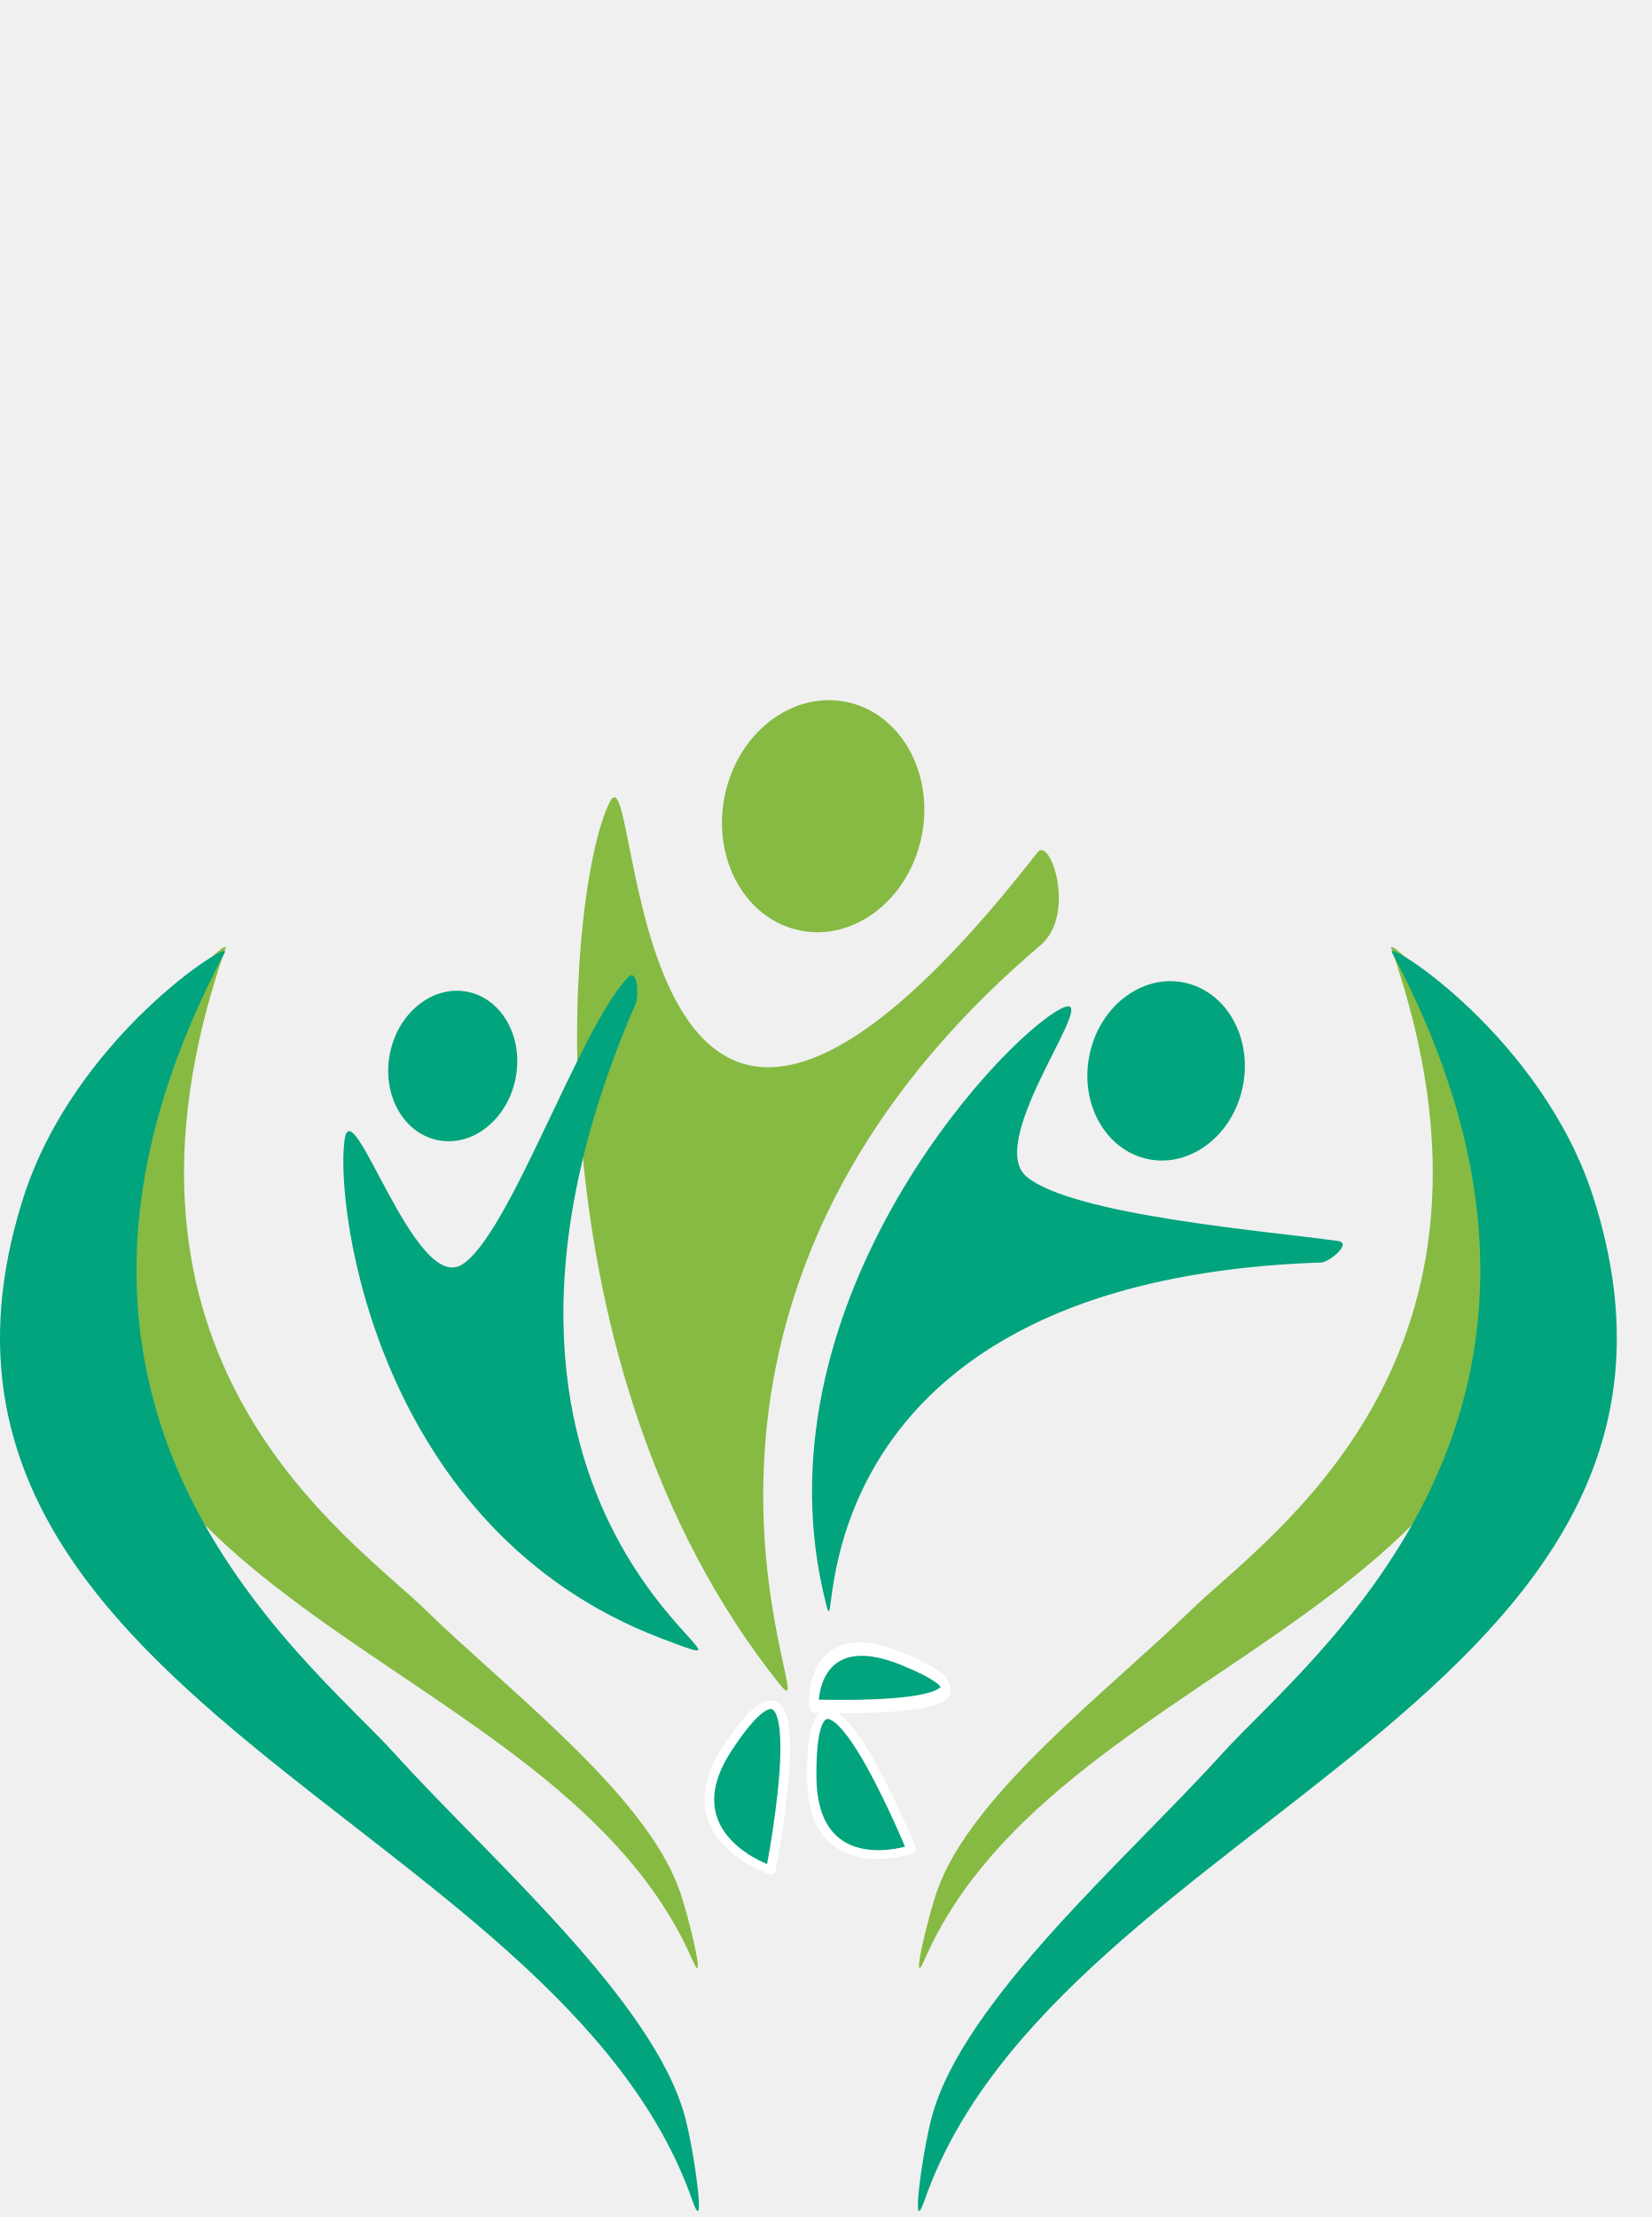
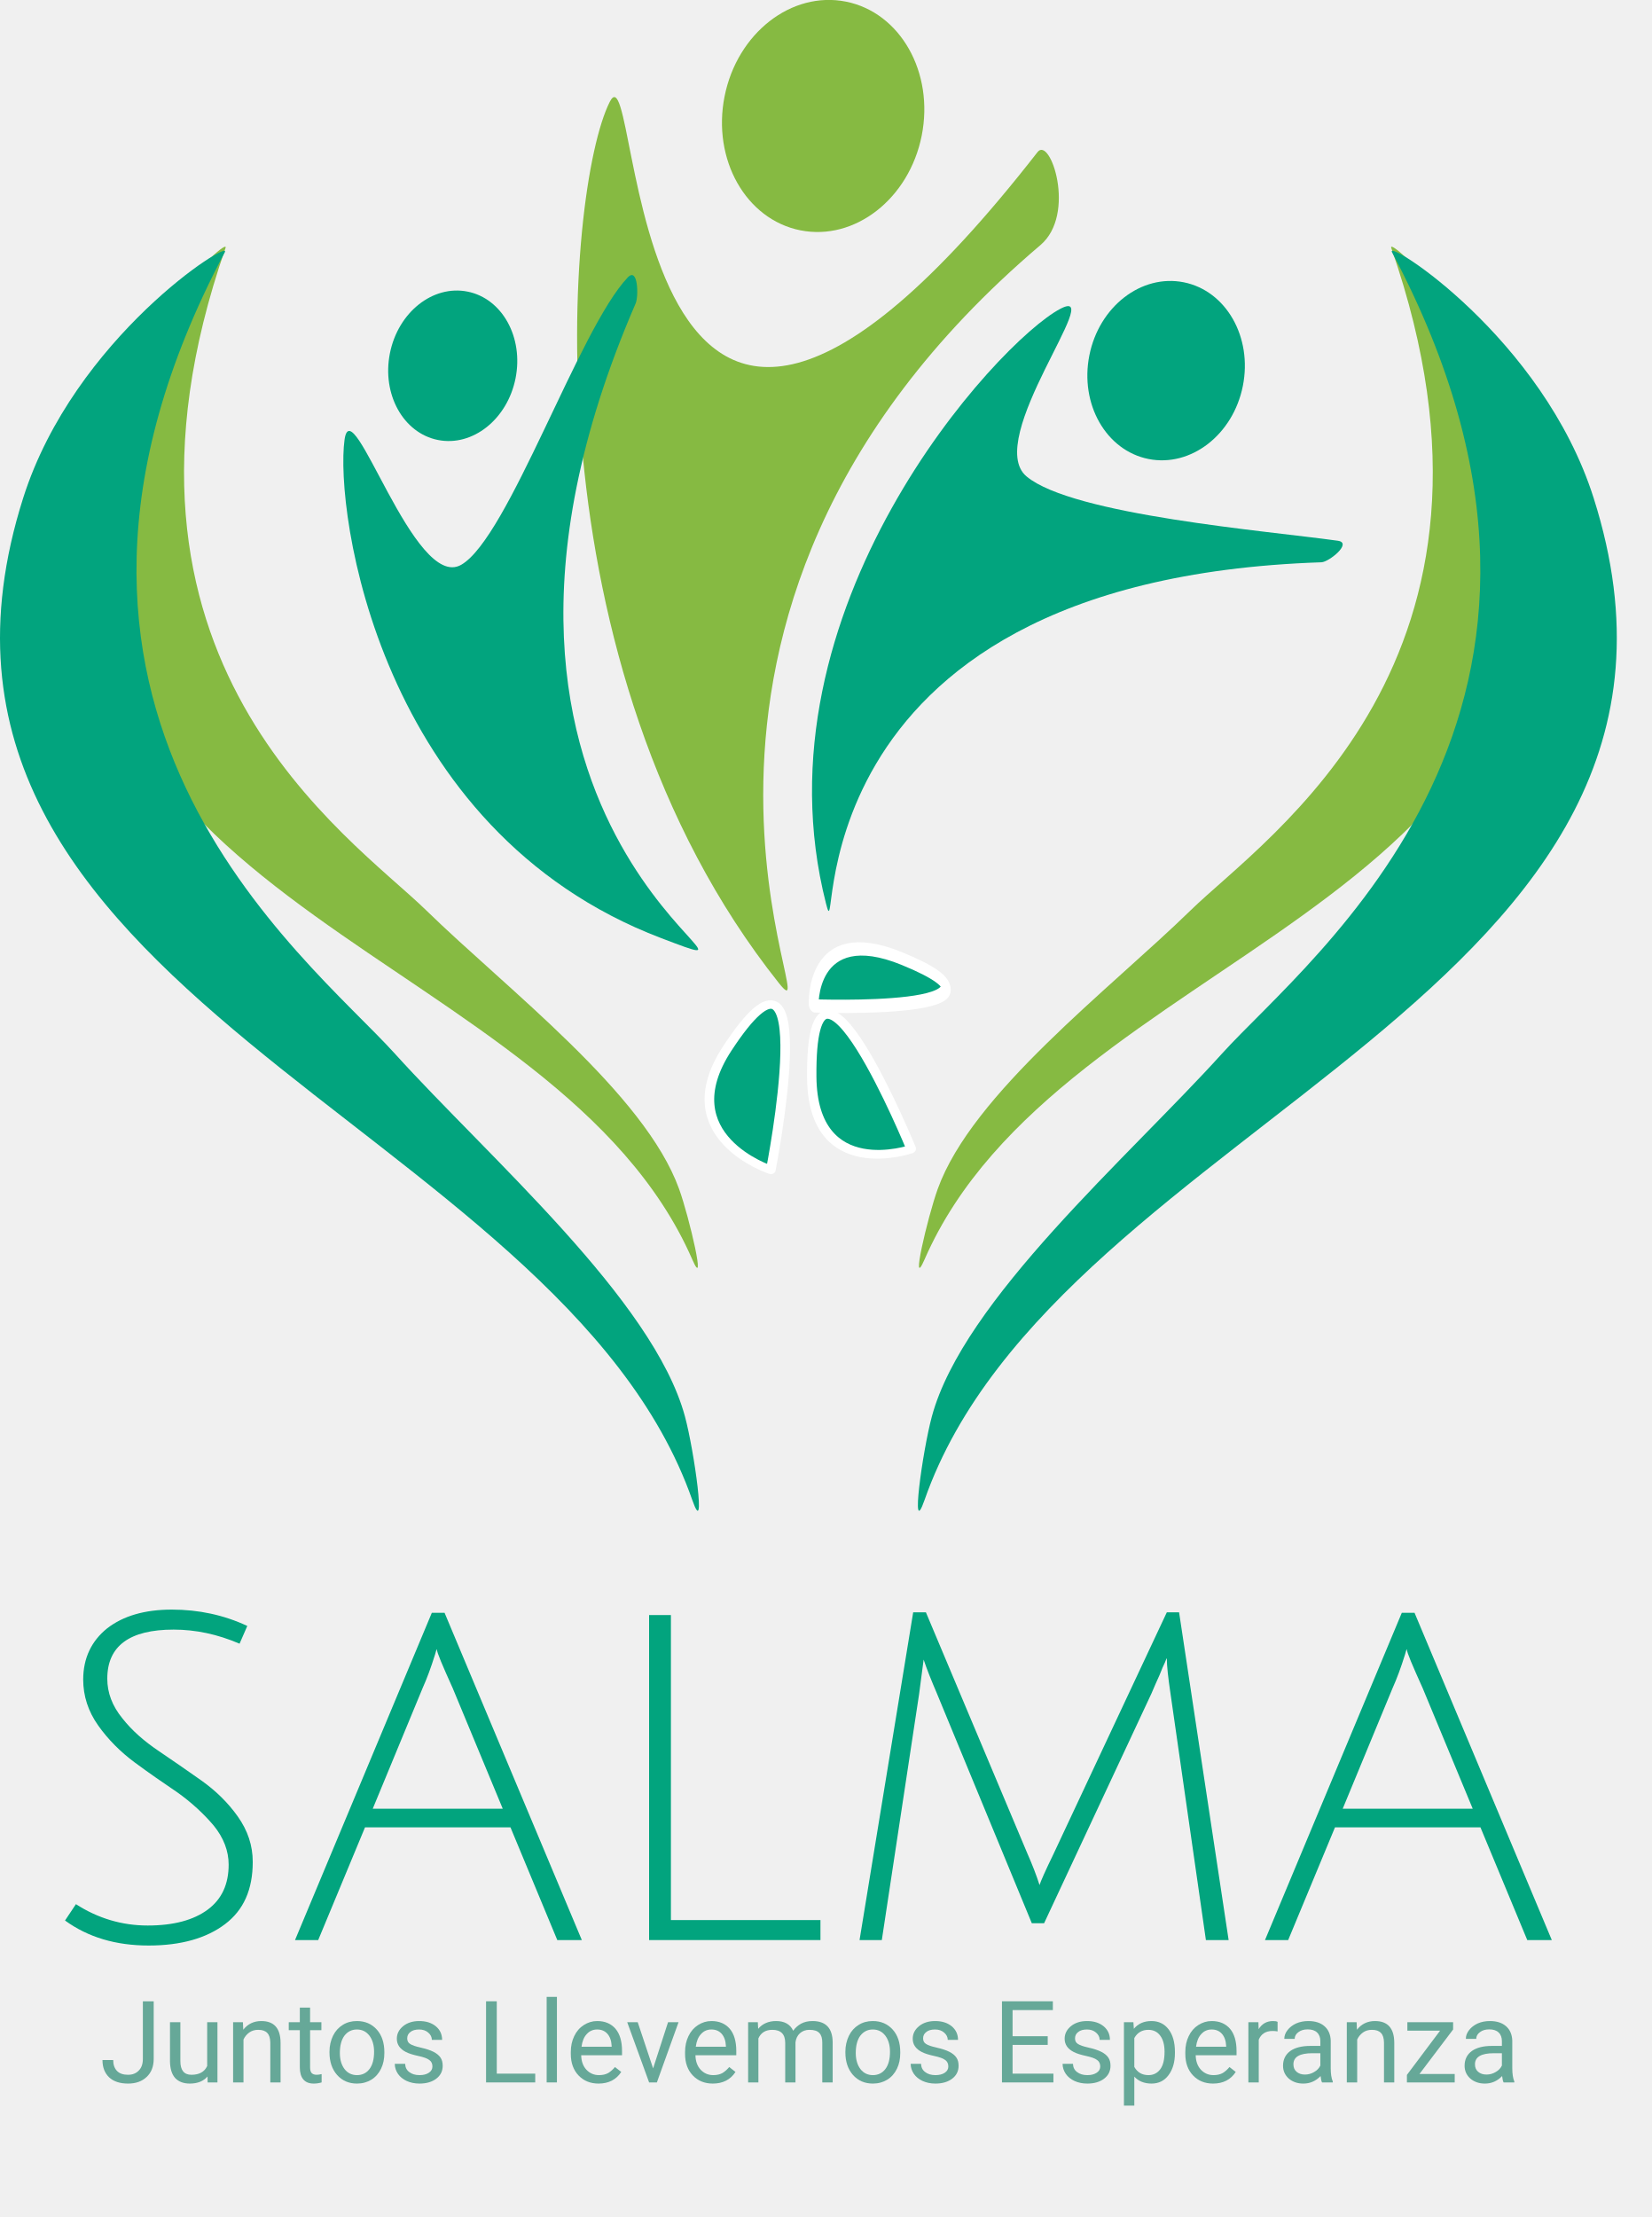
- <svg xmlns="http://www.w3.org/2000/svg" height="391px" version="1.1" xml:space="preserve" style="fill-rule:evenodd;clip-rule:evenodd;stroke-linecap:round;stroke-linejoin:round;stroke-miterlimit:1.5;">
+ <svg xmlns="http://www.w3.org/2000/svg" version="1.1" xml:space="preserve" style="fill-rule:evenodd;clip-rule:evenodd;stroke-linecap:round;stroke-linejoin:round;stroke-miterlimit:1.5;">
  <g transform="matrix(1,0,0,1,-4848.38,-12475.6)">
    <g transform="matrix(0.452468,-0.158175,0.239307,0.684551,2868.91,11374.1)">
      <path d="M3575.78,3138.93C3575.78,3138.93 3599.88,3085.04 3674.5,3128.61C3785.21,3193.24 3575.78,3138.93 3575.78,3138.93Z" style="fill:rgb(2,164,126);stroke:white;stroke-width:9.07px;" />
    </g>
    <g transform="matrix(0.0701606,-0.62791,0.714017,0.0797819,2716.27,15033.6)">
      <path d="M3582.07,3151.06C3582.07,3151.06 3598.37,3081.35 3669.93,3113.26C3788.45,3166.1 3582.07,3151.06 3582.07,3151.06Z" style="fill:rgb(2,164,126);stroke:white;stroke-width:6.4px;" />
    </g>
    <g transform="matrix(-0.290449,-0.5611,0.638045,-0.330278,4300.78,16065.6)">
      <path d="M3556.71,3161.28C3556.71,3161.28 3568.21,3092.46 3639.78,3124.37C3758.29,3177.21 3556.71,3161.28 3556.71,3161.28Z" style="fill:rgb(2,164,126);stroke:white;stroke-width:6.4px;" />
    </g>
    <g transform="matrix(-0.456065,-0.0273706,-0.03921,0.422664,6982.3,11652.1)">
      <path d="M3399.08,3595.24C3287.74,3236.84 2729.39,3159.4 2850.5,2672.55C2889.75,2514.76 3015.89,2409.39 3009.74,2424.12C2820.07,2878.31 3083.12,3095.52 3155.11,3183.99C3231.95,3278.41 3365.58,3405.1 3392.21,3515.17C3400.17,3548.07 3411.15,3634.09 3399.08,3595.24Z" style="fill:rgb(134,186,66);" />
    </g>
    <g transform="matrix(-0.595647,0.0375636,0.00685367,0.497725,7291.1,11276.8)">
      <path d="M3399.08,3595.24C3287.74,3236.84 2729.39,3159.4 2850.5,2672.55C2889.75,2514.76 3015.89,2409.39 3009.74,2424.12C2820.07,2878.31 3083.12,3095.52 3155.11,3183.99C3231.95,3278.41 3365.58,3405.1 3392.21,3515.17C3400.17,3548.07 3411.15,3634.09 3399.08,3595.24Z" style="fill:rgb(2,164,126);" />
    </g>
    <g transform="matrix(0.456065,-0.0273706,0.03921,0.422664,3488.7,11652.1)">
      <path d="M3399.08,3595.24C3287.74,3236.84 2729.39,3159.4 2850.5,2672.55C2889.75,2514.76 3015.89,2409.39 3009.74,2424.12C2820.07,2878.31 3083.12,3095.52 3155.11,3183.99C3231.95,3278.41 3365.58,3405.1 3392.21,3515.17C3400.17,3548.07 3411.15,3634.09 3399.08,3595.24Z" style="fill:rgb(134,186,66);" />
    </g>
    <g transform="matrix(0.595647,0.0375636,-0.00685367,0.497725,3179.9,11276.8)">
      <path d="M3399.08,3595.24C3287.74,3236.84 2729.39,3159.4 2850.5,2672.55C2889.75,2514.76 3015.89,2409.39 3009.74,2424.12C2820.07,2878.31 3083.12,3095.52 3155.11,3183.99C3231.95,3278.41 3365.58,3405.1 3392.21,3515.17C3400.17,3548.07 3411.15,3634.09 3399.08,3595.24Z" style="fill:rgb(2,164,126);" />
    </g>
    <g transform="matrix(0.202911,0.449469,-0.449469,0.202911,5949.5,10721.2)">
      <path d="M3336.78,2530.89C3344.65,2518.43 3352.09,2547.23 3349.29,2554.02C3148.02,3042.66 3517.31,3140.07 3453.54,3128.83C3163.3,3077.7 3024.7,2752.18 3020.66,2683.76C3017.61,2631.88 3105.68,2804.77 3155.51,2780.67C3208.2,2755.2 3300.15,2588.82 3336.78,2530.89Z" style="fill:rgb(2,164,126);" />
    </g>
    <g transform="matrix(0.565208,0.327027,-0.341255,0.589799,4347.31,9960.63)">
      <path d="M3307.43,2553.69C3309.51,2539.26 3355.13,2577.74 3343.41,2609.27C3199.7,2995.89 3508.7,3172.86 3448.35,3150.16C3170.49,3045.61 3021.47,2742.1 3017.44,2673.69C3014.39,2621.81 3238.7,3030.47 3307.43,2553.69Z" style="fill:rgb(134,186,66);" />
    </g>
    <g transform="matrix(0.483626,0.0964468,-0.0964468,0.483626,3811.34,11096.9)">
      <ellipse cx="3109.64" cy="2592.78" rx="62.201" ry="73.452" style="fill:rgb(2,164,126);" />
    </g>
    <g transform="matrix(0.758813,0.151326,-0.148651,0.745401,3268.34,10127.9)">
      <ellipse cx="3109.64" cy="2592.78" rx="62.201" ry="73.452" style="fill:rgb(134,186,66);" />
    </g>
    <g transform="matrix(0.590854,0.117831,-0.114862,0.575969,3867.26,10793.3)">
      <ellipse cx="3109.64" cy="2592.78" rx="62.201" ry="73.452" style="fill:rgb(2,164,126);" />
    </g>
    <g transform="matrix(0.483626,0.0964468,-0.0964468,0.483626,3811.34,11096.9)">
      <path d="M3259.49,2475.46C3267.36,2463.01 3273.54,2491.41 3272,2498.6C3152.6,3053.82 3579.21,3125.51 3416.81,3098.17C3126.2,3049.25 3024.7,2752.18 3020.66,2683.76C3017.61,2631.88 3115.71,2815.39 3155.51,2780.67C3195.32,2745.96 3222.86,2533.39 3259.49,2475.46Z" style="fill:rgb(2,164,126);" />
    </g>
    <g transform="matrix(0.635822,0,0,0.521748,1530.27,13073.2)">
      <g transform="matrix(342.331,0,0,417.177,5248.07,635.116)">
        <path d="M0.441,-0.652C0.392,-0.673 0.344,-0.683 0.296,-0.683C0.199,-0.683 0.15,-0.647 0.15,-0.575C0.15,-0.544 0.161,-0.515 0.183,-0.488C0.205,-0.46 0.232,-0.437 0.263,-0.416C0.294,-0.395 0.326,-0.373 0.357,-0.351C0.388,-0.329 0.415,-0.303 0.437,-0.272C0.459,-0.241 0.47,-0.208 0.47,-0.172C0.47,-0.111 0.45,-0.066 0.409,-0.035C0.368,-0.004 0.312,0.012 0.241,0.012C0.169,0.012 0.108,-0.006 0.057,-0.043L0.081,-0.079C0.129,-0.048 0.182,-0.032 0.239,-0.032C0.296,-0.032 0.34,-0.044 0.371,-0.067C0.402,-0.09 0.417,-0.123 0.417,-0.166C0.417,-0.196 0.406,-0.225 0.384,-0.252C0.362,-0.278 0.335,-0.303 0.304,-0.325C0.273,-0.346 0.241,-0.368 0.21,-0.391C0.179,-0.414 0.152,-0.441 0.13,-0.472C0.108,-0.503 0.097,-0.537 0.097,-0.573C0.097,-0.62 0.115,-0.658 0.15,-0.686C0.185,-0.713 0.232,-0.727 0.292,-0.727C0.351,-0.727 0.407,-0.715 0.458,-0.691L0.441,-0.652Z" style="fill:rgb(2,164,126);fill-rule:nonzero;" />
      </g>
      <g transform="matrix(342.331,0,0,417.177,5435.33,635.116)">
        <path d="M0.17,-0.248L0.067,-0L0.016,-0L0.317,-0.72L0.345,-0.72L0.647,-0L0.593,-0L0.49,-0.248L0.17,-0.248ZM0.328,-0.64C0.327,-0.639 0.326,-0.635 0.324,-0.628C0.315,-0.599 0.306,-0.575 0.297,-0.555L0.187,-0.289L0.473,-0.289L0.363,-0.554C0.34,-0.605 0.328,-0.633 0.328,-0.64Z" style="fill:rgb(2,164,126);fill-rule:nonzero;" />
      </g>
      <g transform="matrix(342.331,0,0,417.177,5662.29,635.116)">
        <path d="M0.132,-0L0.132,-0.715L0.18,-0.715L0.18,-0.044L0.509,-0.044L0.509,-0L0.132,-0Z" style="fill:rgb(2,164,126);fill-rule:nonzero;" />
      </g>
      <g transform="matrix(342.331,0,0,417.177,5844.07,635.116)">
        <path d="M0.47,-0.037L0.443,-0.037L0.234,-0.543C0.222,-0.571 0.212,-0.596 0.205,-0.617L0.195,-0.541L0.113,-0L0.064,-0L0.182,-0.721L0.21,-0.721L0.433,-0.191C0.444,-0.166 0.453,-0.143 0.46,-0.121C0.462,-0.128 0.472,-0.151 0.491,-0.19L0.74,-0.721L0.767,-0.721L0.876,-0L0.826,-0L0.748,-0.543C0.743,-0.577 0.74,-0.603 0.74,-0.62C0.739,-0.619 0.738,-0.616 0.736,-0.611C0.733,-0.605 0.729,-0.596 0.724,-0.583C0.718,-0.57 0.712,-0.556 0.706,-0.542L0.47,-0.037Z" style="fill:rgb(2,164,126);fill-rule:nonzero;" />
      </g>
      <g transform="matrix(342.331,0,0,417.177,6165.86,635.116)">
        <path d="M0.17,-0.248L0.067,-0L0.016,-0L0.317,-0.72L0.345,-0.72L0.647,-0L0.593,-0L0.49,-0.248L0.17,-0.248ZM0.328,-0.64C0.327,-0.639 0.326,-0.635 0.324,-0.628C0.315,-0.599 0.306,-0.575 0.297,-0.555L0.187,-0.289L0.473,-0.289L0.363,-0.554C0.34,-0.605 0.328,-0.633 0.328,-0.64Z" style="fill:rgb(2,164,126);fill-rule:nonzero;" />
      </g>
    </g>
    <g transform="matrix(0.597811,0,0,0.232055,1756.76,13353.6)">
      <g transform="matrix(91.3889,0,0,235.433,5251.28,513.408)">
        <path d="M0.38,-0.711L0.475,-0.711L0.475,-0.208C0.475,-0.139 0.454,-0.086 0.413,-0.048C0.372,-0.009 0.318,0.01 0.25,0.01C0.179,0.01 0.124,-0.008 0.085,-0.044C0.046,-0.081 0.026,-0.131 0.026,-0.196L0.12,-0.196C0.12,-0.156 0.131,-0.124 0.153,-0.101C0.175,-0.078 0.208,-0.067 0.25,-0.067C0.289,-0.067 0.32,-0.079 0.344,-0.104C0.368,-0.128 0.38,-0.162 0.38,-0.206L0.38,-0.711Z" style="fill:rgb(102,168,152);fill-rule:nonzero;" />
      </g>
      <g transform="matrix(91.3889,0,0,235.433,5301.7,513.408)">
        <path d="M0.395,-0.052C0.359,-0.011 0.308,0.01 0.24,0.01C0.183,0.01 0.141,-0.007 0.111,-0.039C0.082,-0.072 0.067,-0.12 0.066,-0.185L0.066,-0.528L0.157,-0.528L0.157,-0.187C0.157,-0.107 0.189,-0.067 0.254,-0.067C0.323,-0.067 0.369,-0.093 0.392,-0.144L0.392,-0.528L0.482,-0.528L0.482,-0L0.396,-0L0.395,-0.052Z" style="fill:rgb(102,168,152);fill-rule:nonzero;" />
      </g>
      <g transform="matrix(91.3889,0,0,235.433,5352.08,513.408)">
        <path d="M0.154,-0.528L0.157,-0.462C0.197,-0.513 0.25,-0.538 0.315,-0.538C0.427,-0.538 0.483,-0.475 0.484,-0.349L0.484,-0L0.394,-0L0.394,-0.35C0.393,-0.388 0.385,-0.416 0.367,-0.434C0.35,-0.452 0.324,-0.461 0.288,-0.461C0.258,-0.461 0.233,-0.454 0.21,-0.438C0.188,-0.422 0.171,-0.402 0.159,-0.376L0.159,-0L0.068,-0L0.068,-0.528L0.154,-0.528Z" style="fill:rgb(102,168,152);fill-rule:nonzero;" />
      </g>
      <g transform="matrix(91.3889,0,0,235.433,5402.51,513.408)">
        <path d="M0.191,-0.656L0.191,-0.528L0.29,-0.528L0.29,-0.458L0.191,-0.458L0.191,-0.131C0.191,-0.11 0.195,-0.094 0.204,-0.083C0.213,-0.073 0.228,-0.067 0.249,-0.067C0.259,-0.067 0.274,-0.069 0.292,-0.073L0.292,-0C0.268,0.007 0.245,0.01 0.223,0.01C0.182,0.01 0.152,-0.002 0.131,-0.027C0.111,-0.051 0.101,-0.086 0.101,-0.131L0.101,-0.458L0.004,-0.458L0.004,-0.528L0.101,-0.528L0.101,-0.656L0.191,-0.656Z" style="fill:rgb(102,168,152);fill-rule:nonzero;" />
      </g>
      <g transform="matrix(91.3889,0,0,235.433,5431.47,513.408)">
        <path d="M0.044,-0.269C0.044,-0.321 0.055,-0.367 0.075,-0.409C0.095,-0.45 0.124,-0.482 0.16,-0.504C0.196,-0.527 0.238,-0.538 0.284,-0.538C0.356,-0.538 0.414,-0.513 0.459,-0.463C0.503,-0.414 0.525,-0.347 0.525,-0.265L0.525,-0.258C0.525,-0.207 0.516,-0.161 0.496,-0.12C0.476,-0.079 0.448,-0.047 0.411,-0.024C0.375,-0.002 0.333,0.01 0.285,0.01C0.214,0.01 0.156,-0.015 0.111,-0.065C0.067,-0.115 0.044,-0.181 0.044,-0.263L0.044,-0.269ZM0.135,-0.258C0.135,-0.2 0.149,-0.153 0.176,-0.117C0.203,-0.082 0.24,-0.064 0.285,-0.064C0.331,-0.064 0.368,-0.082 0.395,-0.118C0.422,-0.154 0.435,-0.204 0.435,-0.269C0.435,-0.327 0.421,-0.374 0.394,-0.41C0.366,-0.446 0.33,-0.464 0.284,-0.464C0.24,-0.464 0.204,-0.446 0.176,-0.411C0.149,-0.375 0.135,-0.324 0.135,-0.258Z" style="fill:rgb(102,168,152);fill-rule:nonzero;" />
      </g>
      <g transform="matrix(91.3889,0,0,235.433,5483.59,513.408)">
        <path d="M0.376,-0.14C0.376,-0.165 0.367,-0.184 0.348,-0.197C0.33,-0.211 0.298,-0.222 0.252,-0.232C0.206,-0.242 0.17,-0.253 0.143,-0.267C0.116,-0.281 0.097,-0.297 0.084,-0.316C0.071,-0.335 0.064,-0.357 0.064,-0.383C0.064,-0.427 0.083,-0.463 0.119,-0.493C0.156,-0.523 0.203,-0.538 0.26,-0.538C0.32,-0.538 0.368,-0.523 0.406,-0.492C0.443,-0.461 0.461,-0.421 0.461,-0.373L0.371,-0.373C0.371,-0.398 0.36,-0.419 0.339,-0.437C0.318,-0.455 0.292,-0.464 0.26,-0.464C0.227,-0.464 0.201,-0.457 0.183,-0.442C0.164,-0.428 0.155,-0.409 0.155,-0.386C0.155,-0.364 0.163,-0.348 0.181,-0.337C0.198,-0.326 0.229,-0.315 0.274,-0.305C0.319,-0.295 0.356,-0.283 0.384,-0.269C0.412,-0.255 0.433,-0.238 0.446,-0.219C0.46,-0.199 0.466,-0.175 0.466,-0.146C0.466,-0.099 0.447,-0.061 0.41,-0.033C0.372,-0.004 0.323,0.01 0.263,0.01C0.22,0.01 0.183,0.002 0.15,-0.013C0.118,-0.028 0.092,-0.049 0.074,-0.075C0.056,-0.102 0.046,-0.131 0.046,-0.163L0.137,-0.163C0.138,-0.132 0.15,-0.108 0.173,-0.091C0.196,-0.073 0.226,-0.064 0.263,-0.064C0.297,-0.064 0.324,-0.071 0.345,-0.085C0.366,-0.099 0.376,-0.117 0.376,-0.14Z" style="fill:rgb(102,168,152);fill-rule:nonzero;" />
      </g>
      <g transform="matrix(91.3889,0,0,235.433,5553.33,513.408)">
        <path d="M0.177,-0.077L0.514,-0.077L0.514,-0L0.083,-0L0.083,-0.711L0.177,-0.711L0.177,-0.077Z" style="fill:rgb(102,168,152);fill-rule:nonzero;" />
      </g>
      <g transform="matrix(91.3889,0,0,235.433,5602.51,513.408)">
        <rect x="0.076" y="-0.75" width="0.09" height="0.75" style="fill:rgb(102,168,152);fill-rule:nonzero;" />
      </g>
      <g transform="matrix(91.3889,0,0,235.433,5624.69,513.408)">
        <path d="M0.288,0.01C0.216,0.01 0.158,-0.014 0.113,-0.061C0.068,-0.108 0.045,-0.171 0.045,-0.25L0.045,-0.266C0.045,-0.319 0.055,-0.365 0.075,-0.406C0.095,-0.448 0.123,-0.48 0.159,-0.503C0.195,-0.526 0.234,-0.538 0.276,-0.538C0.345,-0.538 0.398,-0.515 0.437,-0.47C0.475,-0.425 0.494,-0.36 0.494,-0.276L0.494,-0.238L0.136,-0.238C0.137,-0.186 0.152,-0.144 0.181,-0.112C0.211,-0.08 0.248,-0.064 0.292,-0.064C0.324,-0.064 0.351,-0.07 0.374,-0.083C0.396,-0.097 0.415,-0.114 0.432,-0.135L0.487,-0.092C0.443,-0.024 0.376,0.01 0.288,0.01ZM0.276,-0.464C0.24,-0.464 0.209,-0.451 0.185,-0.424C0.16,-0.398 0.145,-0.36 0.139,-0.313L0.403,-0.313L0.403,-0.319C0.401,-0.365 0.388,-0.401 0.366,-0.426C0.344,-0.451 0.314,-0.464 0.276,-0.464Z" style="fill:rgb(102,168,152);fill-rule:nonzero;" />
      </g>
      <g transform="matrix(91.3889,0,0,235.433,5672.52,513.408)">
        <path d="M0.243,-0.123L0.374,-0.528L0.466,-0.528L0.276,-0L0.208,-0L0.016,-0.528L0.108,-0.528L0.243,-0.123Z" style="fill:rgb(102,168,152);fill-rule:nonzero;" />
      </g>
      <g transform="matrix(91.3889,0,0,235.433,5716.21,513.408)">
        <path d="M0.288,0.01C0.216,0.01 0.158,-0.014 0.113,-0.061C0.068,-0.108 0.045,-0.171 0.045,-0.25L0.045,-0.266C0.045,-0.319 0.055,-0.365 0.075,-0.406C0.095,-0.448 0.123,-0.48 0.159,-0.503C0.195,-0.526 0.234,-0.538 0.276,-0.538C0.345,-0.538 0.398,-0.515 0.437,-0.47C0.475,-0.425 0.494,-0.36 0.494,-0.276L0.494,-0.238L0.136,-0.238C0.137,-0.186 0.152,-0.144 0.181,-0.112C0.211,-0.08 0.248,-0.064 0.292,-0.064C0.324,-0.064 0.351,-0.07 0.374,-0.083C0.396,-0.097 0.415,-0.114 0.432,-0.135L0.487,-0.092C0.443,-0.024 0.376,0.01 0.288,0.01ZM0.276,-0.464C0.24,-0.464 0.209,-0.451 0.185,-0.424C0.16,-0.398 0.145,-0.36 0.139,-0.313L0.403,-0.313L0.403,-0.319C0.401,-0.365 0.388,-0.401 0.366,-0.426C0.344,-0.451 0.314,-0.464 0.276,-0.464Z" style="fill:rgb(102,168,152);fill-rule:nonzero;" />
      </g>
      <g transform="matrix(91.3889,0,0,235.433,5764.63,513.408)">
        <path d="M0.153,-0.528L0.156,-0.47C0.194,-0.515 0.247,-0.538 0.313,-0.538C0.386,-0.538 0.437,-0.51 0.463,-0.453C0.481,-0.479 0.504,-0.499 0.532,-0.515C0.56,-0.53 0.593,-0.538 0.632,-0.538C0.748,-0.538 0.807,-0.477 0.809,-0.354L0.809,-0L0.718,-0L0.718,-0.349C0.718,-0.386 0.71,-0.415 0.692,-0.433C0.675,-0.452 0.646,-0.461 0.605,-0.461C0.572,-0.461 0.544,-0.451 0.522,-0.431C0.5,-0.411 0.487,-0.384 0.483,-0.351L0.483,-0L0.393,-0L0.393,-0.346C0.393,-0.423 0.355,-0.461 0.28,-0.461C0.221,-0.461 0.18,-0.436 0.158,-0.386L0.158,-0L0.068,-0L0.068,-0.528L0.153,-0.528Z" style="fill:rgb(102,168,152);fill-rule:nonzero;" />
      </g>
      <g transform="matrix(91.3889,0,0,235.433,5844.72,513.408)">
        <path d="M0.044,-0.269C0.044,-0.321 0.055,-0.367 0.075,-0.409C0.095,-0.45 0.124,-0.482 0.16,-0.504C0.196,-0.527 0.238,-0.538 0.284,-0.538C0.356,-0.538 0.414,-0.513 0.459,-0.463C0.503,-0.414 0.525,-0.347 0.525,-0.265L0.525,-0.258C0.525,-0.207 0.516,-0.161 0.496,-0.12C0.476,-0.079 0.448,-0.047 0.411,-0.024C0.375,-0.002 0.333,0.01 0.285,0.01C0.214,0.01 0.156,-0.015 0.111,-0.065C0.067,-0.115 0.044,-0.181 0.044,-0.263L0.044,-0.269ZM0.135,-0.258C0.135,-0.2 0.149,-0.153 0.176,-0.117C0.203,-0.082 0.24,-0.064 0.285,-0.064C0.331,-0.064 0.368,-0.082 0.395,-0.118C0.422,-0.154 0.435,-0.204 0.435,-0.269C0.435,-0.327 0.421,-0.374 0.394,-0.41C0.366,-0.446 0.33,-0.464 0.284,-0.464C0.24,-0.464 0.204,-0.446 0.176,-0.411C0.149,-0.375 0.135,-0.324 0.135,-0.258Z" style="fill:rgb(102,168,152);fill-rule:nonzero;" />
      </g>
      <g transform="matrix(91.3889,0,0,235.433,5896.84,513.408)">
        <path d="M0.376,-0.14C0.376,-0.165 0.367,-0.184 0.348,-0.197C0.33,-0.211 0.298,-0.222 0.252,-0.232C0.206,-0.242 0.17,-0.253 0.143,-0.267C0.116,-0.281 0.097,-0.297 0.084,-0.316C0.071,-0.335 0.064,-0.357 0.064,-0.383C0.064,-0.427 0.083,-0.463 0.119,-0.493C0.156,-0.523 0.203,-0.538 0.26,-0.538C0.32,-0.538 0.368,-0.523 0.406,-0.492C0.443,-0.461 0.461,-0.421 0.461,-0.373L0.371,-0.373C0.371,-0.398 0.36,-0.419 0.339,-0.437C0.318,-0.455 0.292,-0.464 0.26,-0.464C0.227,-0.464 0.201,-0.457 0.183,-0.442C0.164,-0.428 0.155,-0.409 0.155,-0.386C0.155,-0.364 0.163,-0.348 0.181,-0.337C0.198,-0.326 0.229,-0.315 0.274,-0.305C0.319,-0.295 0.356,-0.283 0.384,-0.269C0.412,-0.255 0.433,-0.238 0.446,-0.219C0.46,-0.199 0.466,-0.175 0.466,-0.146C0.466,-0.099 0.447,-0.061 0.41,-0.033C0.372,-0.004 0.323,0.01 0.263,0.01C0.22,0.01 0.183,0.002 0.15,-0.013C0.118,-0.028 0.092,-0.049 0.074,-0.075C0.056,-0.102 0.046,-0.131 0.046,-0.163L0.137,-0.163C0.138,-0.132 0.15,-0.108 0.173,-0.091C0.196,-0.073 0.226,-0.064 0.263,-0.064C0.297,-0.064 0.324,-0.071 0.345,-0.085C0.366,-0.099 0.376,-0.117 0.376,-0.14Z" style="fill:rgb(102,168,152);fill-rule:nonzero;" />
      </g>
      <g transform="matrix(91.3889,0,0,235.433,5966.59,513.408)">
        <path d="M0.484,-0.329L0.176,-0.329L0.176,-0.077L0.534,-0.077L0.534,-0L0.083,-0L0.083,-0.711L0.529,-0.711L0.529,-0.634L0.176,-0.634L0.176,-0.405L0.484,-0.405L0.484,-0.329Z" style="fill:rgb(102,168,152);fill-rule:nonzero;" />
      </g>
      <g transform="matrix(91.3889,0,0,235.433,6018.53,513.408)">
        <path d="M0.376,-0.14C0.376,-0.165 0.367,-0.184 0.348,-0.197C0.33,-0.211 0.298,-0.222 0.252,-0.232C0.206,-0.242 0.17,-0.253 0.143,-0.267C0.116,-0.281 0.097,-0.297 0.084,-0.316C0.071,-0.335 0.064,-0.357 0.064,-0.383C0.064,-0.427 0.083,-0.463 0.119,-0.493C0.156,-0.523 0.203,-0.538 0.26,-0.538C0.32,-0.538 0.368,-0.523 0.406,-0.492C0.443,-0.461 0.461,-0.421 0.461,-0.373L0.371,-0.373C0.371,-0.398 0.36,-0.419 0.339,-0.437C0.318,-0.455 0.292,-0.464 0.26,-0.464C0.227,-0.464 0.201,-0.457 0.183,-0.442C0.164,-0.428 0.155,-0.409 0.155,-0.386C0.155,-0.364 0.163,-0.348 0.181,-0.337C0.198,-0.326 0.229,-0.315 0.274,-0.305C0.319,-0.295 0.356,-0.283 0.384,-0.269C0.412,-0.255 0.433,-0.238 0.446,-0.219C0.46,-0.199 0.466,-0.175 0.466,-0.146C0.466,-0.099 0.447,-0.061 0.41,-0.033C0.372,-0.004 0.323,0.01 0.263,0.01C0.22,0.01 0.183,0.002 0.15,-0.013C0.118,-0.028 0.092,-0.049 0.074,-0.075C0.056,-0.102 0.046,-0.131 0.046,-0.163L0.137,-0.163C0.138,-0.132 0.15,-0.108 0.173,-0.091C0.196,-0.073 0.226,-0.064 0.263,-0.064C0.297,-0.064 0.324,-0.071 0.345,-0.085C0.366,-0.099 0.376,-0.117 0.376,-0.14Z" style="fill:rgb(102,168,152);fill-rule:nonzero;" />
      </g>
      <g transform="matrix(91.3889,0,0,235.433,6065.66,513.408)">
        <path d="M0.515,-0.258C0.515,-0.178 0.496,-0.113 0.459,-0.064C0.423,-0.015 0.373,0.01 0.31,0.01C0.246,0.01 0.195,-0.011 0.159,-0.051L0.159,0.203L0.068,0.203L0.068,-0.528L0.151,-0.528L0.155,-0.47C0.192,-0.515 0.243,-0.538 0.309,-0.538C0.372,-0.538 0.422,-0.514 0.459,-0.466C0.496,-0.418 0.515,-0.352 0.515,-0.267L0.515,-0.258ZM0.424,-0.269C0.424,-0.328 0.412,-0.375 0.386,-0.41C0.361,-0.444 0.326,-0.461 0.282,-0.461C0.227,-0.461 0.186,-0.437 0.159,-0.389L0.159,-0.136C0.186,-0.088 0.227,-0.064 0.283,-0.064C0.326,-0.064 0.36,-0.081 0.386,-0.115C0.412,-0.15 0.424,-0.201 0.424,-0.269Z" style="fill:rgb(102,168,152);fill-rule:nonzero;" />
      </g>
      <g transform="matrix(91.3889,0,0,235.433,6116.93,513.408)">
        <path d="M0.288,0.01C0.216,0.01 0.158,-0.014 0.113,-0.061C0.068,-0.108 0.045,-0.171 0.045,-0.25L0.045,-0.266C0.045,-0.319 0.055,-0.365 0.075,-0.406C0.095,-0.448 0.123,-0.48 0.159,-0.503C0.195,-0.526 0.234,-0.538 0.276,-0.538C0.345,-0.538 0.398,-0.515 0.437,-0.47C0.475,-0.425 0.494,-0.36 0.494,-0.276L0.494,-0.238L0.136,-0.238C0.137,-0.186 0.152,-0.144 0.181,-0.112C0.211,-0.08 0.248,-0.064 0.292,-0.064C0.324,-0.064 0.351,-0.07 0.374,-0.083C0.396,-0.097 0.415,-0.114 0.432,-0.135L0.487,-0.092C0.443,-0.024 0.376,0.01 0.288,0.01ZM0.276,-0.464C0.24,-0.464 0.209,-0.451 0.185,-0.424C0.16,-0.398 0.145,-0.36 0.139,-0.313L0.403,-0.313L0.403,-0.319C0.401,-0.365 0.388,-0.401 0.366,-0.426C0.344,-0.451 0.314,-0.464 0.276,-0.464Z" style="fill:rgb(102,168,152);fill-rule:nonzero;" />
      </g>
      <g transform="matrix(91.3889,0,0,235.433,6165.34,513.408)">
        <path d="M0.324,-0.447C0.31,-0.45 0.295,-0.451 0.279,-0.451C0.22,-0.451 0.18,-0.425 0.159,-0.375L0.159,-0L0.068,-0L0.068,-0.528L0.156,-0.528L0.158,-0.467C0.187,-0.514 0.229,-0.538 0.284,-0.538C0.301,-0.538 0.315,-0.536 0.324,-0.531L0.324,-0.447Z" style="fill:rgb(102,168,152);fill-rule:nonzero;" />
      </g>
      <g transform="matrix(91.3889,0,0,235.433,6194.48,513.408)">
        <path d="M0.395,-0C0.389,-0.01 0.385,-0.029 0.382,-0.056C0.34,-0.012 0.29,0.01 0.231,0.01C0.179,0.01 0.137,-0.005 0.103,-0.034C0.07,-0.064 0.053,-0.101 0.053,-0.146C0.053,-0.201 0.074,-0.244 0.116,-0.275C0.158,-0.305 0.217,-0.32 0.292,-0.32L0.38,-0.32L0.38,-0.362C0.38,-0.393 0.371,-0.419 0.352,-0.437C0.333,-0.456 0.305,-0.465 0.269,-0.465C0.236,-0.465 0.209,-0.457 0.188,-0.441C0.166,-0.425 0.155,-0.405 0.155,-0.382L0.064,-0.382C0.064,-0.408 0.073,-0.434 0.092,-0.458C0.111,-0.483 0.136,-0.502 0.168,-0.517C0.2,-0.531 0.236,-0.538 0.274,-0.538C0.335,-0.538 0.382,-0.523 0.417,-0.492C0.451,-0.462 0.469,-0.42 0.471,-0.367L0.471,-0.124C0.471,-0.075 0.477,-0.036 0.489,-0.008L0.489,-0L0.395,-0ZM0.245,-0.069C0.273,-0.069 0.3,-0.076 0.325,-0.091C0.351,-0.105 0.369,-0.125 0.38,-0.148L0.38,-0.256L0.31,-0.256C0.199,-0.256 0.144,-0.224 0.144,-0.159C0.144,-0.131 0.153,-0.109 0.172,-0.093C0.191,-0.077 0.215,-0.069 0.245,-0.069Z" style="fill:rgb(102,168,152);fill-rule:nonzero;" />
      </g>
      <g transform="matrix(91.3889,0,0,235.433,6244.19,513.408)">
        <path d="M0.154,-0.528L0.157,-0.462C0.197,-0.513 0.25,-0.538 0.315,-0.538C0.427,-0.538 0.483,-0.475 0.484,-0.349L0.484,-0L0.394,-0L0.394,-0.35C0.393,-0.388 0.385,-0.416 0.367,-0.434C0.35,-0.452 0.324,-0.461 0.288,-0.461C0.258,-0.461 0.233,-0.454 0.21,-0.438C0.188,-0.422 0.171,-0.402 0.159,-0.376L0.159,-0L0.068,-0L0.068,-0.528L0.154,-0.528Z" style="fill:rgb(102,168,152);fill-rule:nonzero;" />
      </g>
      <g transform="matrix(91.3889,0,0,235.433,6294.62,513.408)">
        <path d="M0.153,-0.074L0.462,-0.074L0.462,-0L0.043,-0L0.043,-0.066L0.334,-0.454L0.047,-0.454L0.047,-0.528L0.448,-0.528L0.448,-0.464L0.153,-0.074Z" style="fill:rgb(102,168,152);fill-rule:nonzero;" />
      </g>
      <g transform="matrix(91.3889,0,0,235.433,6339.91,513.408)">
        <path d="M0.395,-0C0.389,-0.01 0.385,-0.029 0.382,-0.056C0.34,-0.012 0.29,0.01 0.231,0.01C0.179,0.01 0.137,-0.005 0.103,-0.034C0.07,-0.064 0.053,-0.101 0.053,-0.146C0.053,-0.201 0.074,-0.244 0.116,-0.275C0.158,-0.305 0.217,-0.32 0.292,-0.32L0.38,-0.32L0.38,-0.362C0.38,-0.393 0.371,-0.419 0.352,-0.437C0.333,-0.456 0.305,-0.465 0.269,-0.465C0.236,-0.465 0.209,-0.457 0.188,-0.441C0.166,-0.425 0.155,-0.405 0.155,-0.382L0.064,-0.382C0.064,-0.408 0.073,-0.434 0.092,-0.458C0.111,-0.483 0.136,-0.502 0.168,-0.517C0.2,-0.531 0.236,-0.538 0.274,-0.538C0.335,-0.538 0.382,-0.523 0.417,-0.492C0.451,-0.462 0.469,-0.42 0.471,-0.367L0.471,-0.124C0.471,-0.075 0.477,-0.036 0.489,-0.008L0.489,-0L0.395,-0ZM0.245,-0.069C0.273,-0.069 0.3,-0.076 0.325,-0.091C0.351,-0.105 0.369,-0.125 0.38,-0.148L0.38,-0.256L0.31,-0.256C0.199,-0.256 0.144,-0.224 0.144,-0.159C0.144,-0.131 0.153,-0.109 0.172,-0.093C0.191,-0.077 0.215,-0.069 0.245,-0.069Z" style="fill:rgb(102,168,152);fill-rule:nonzero;" />
      </g>
    </g>
  </g>
</svg>
